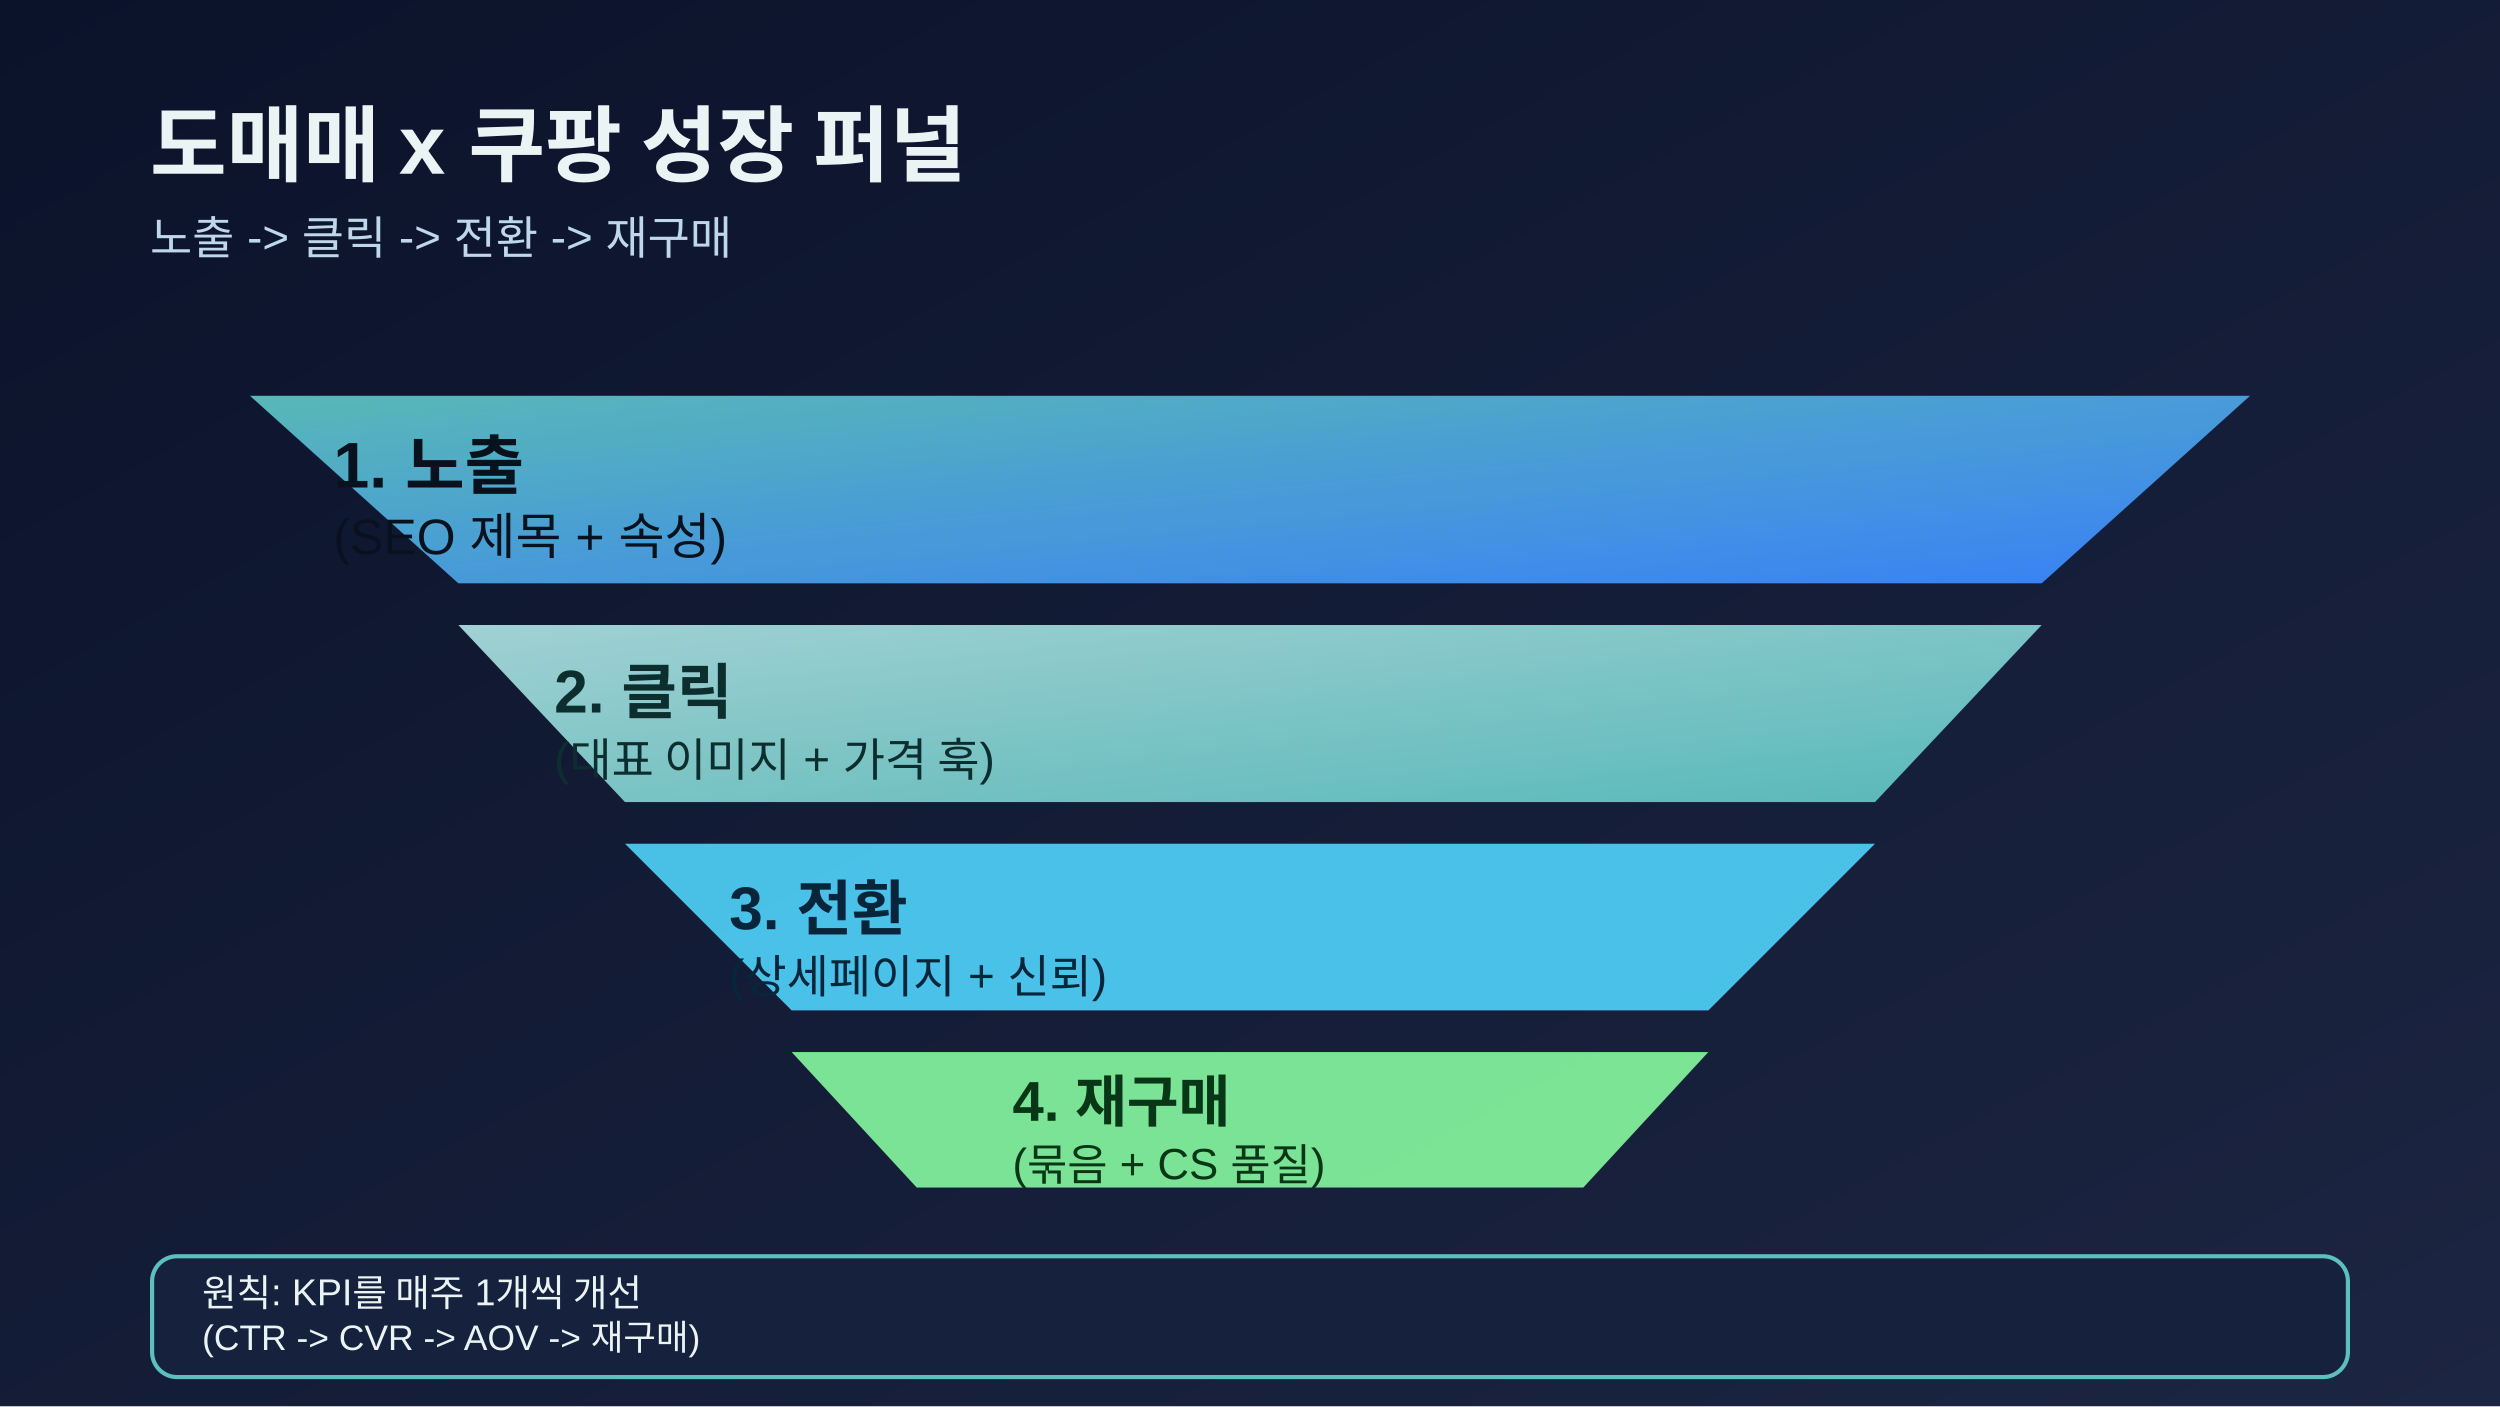
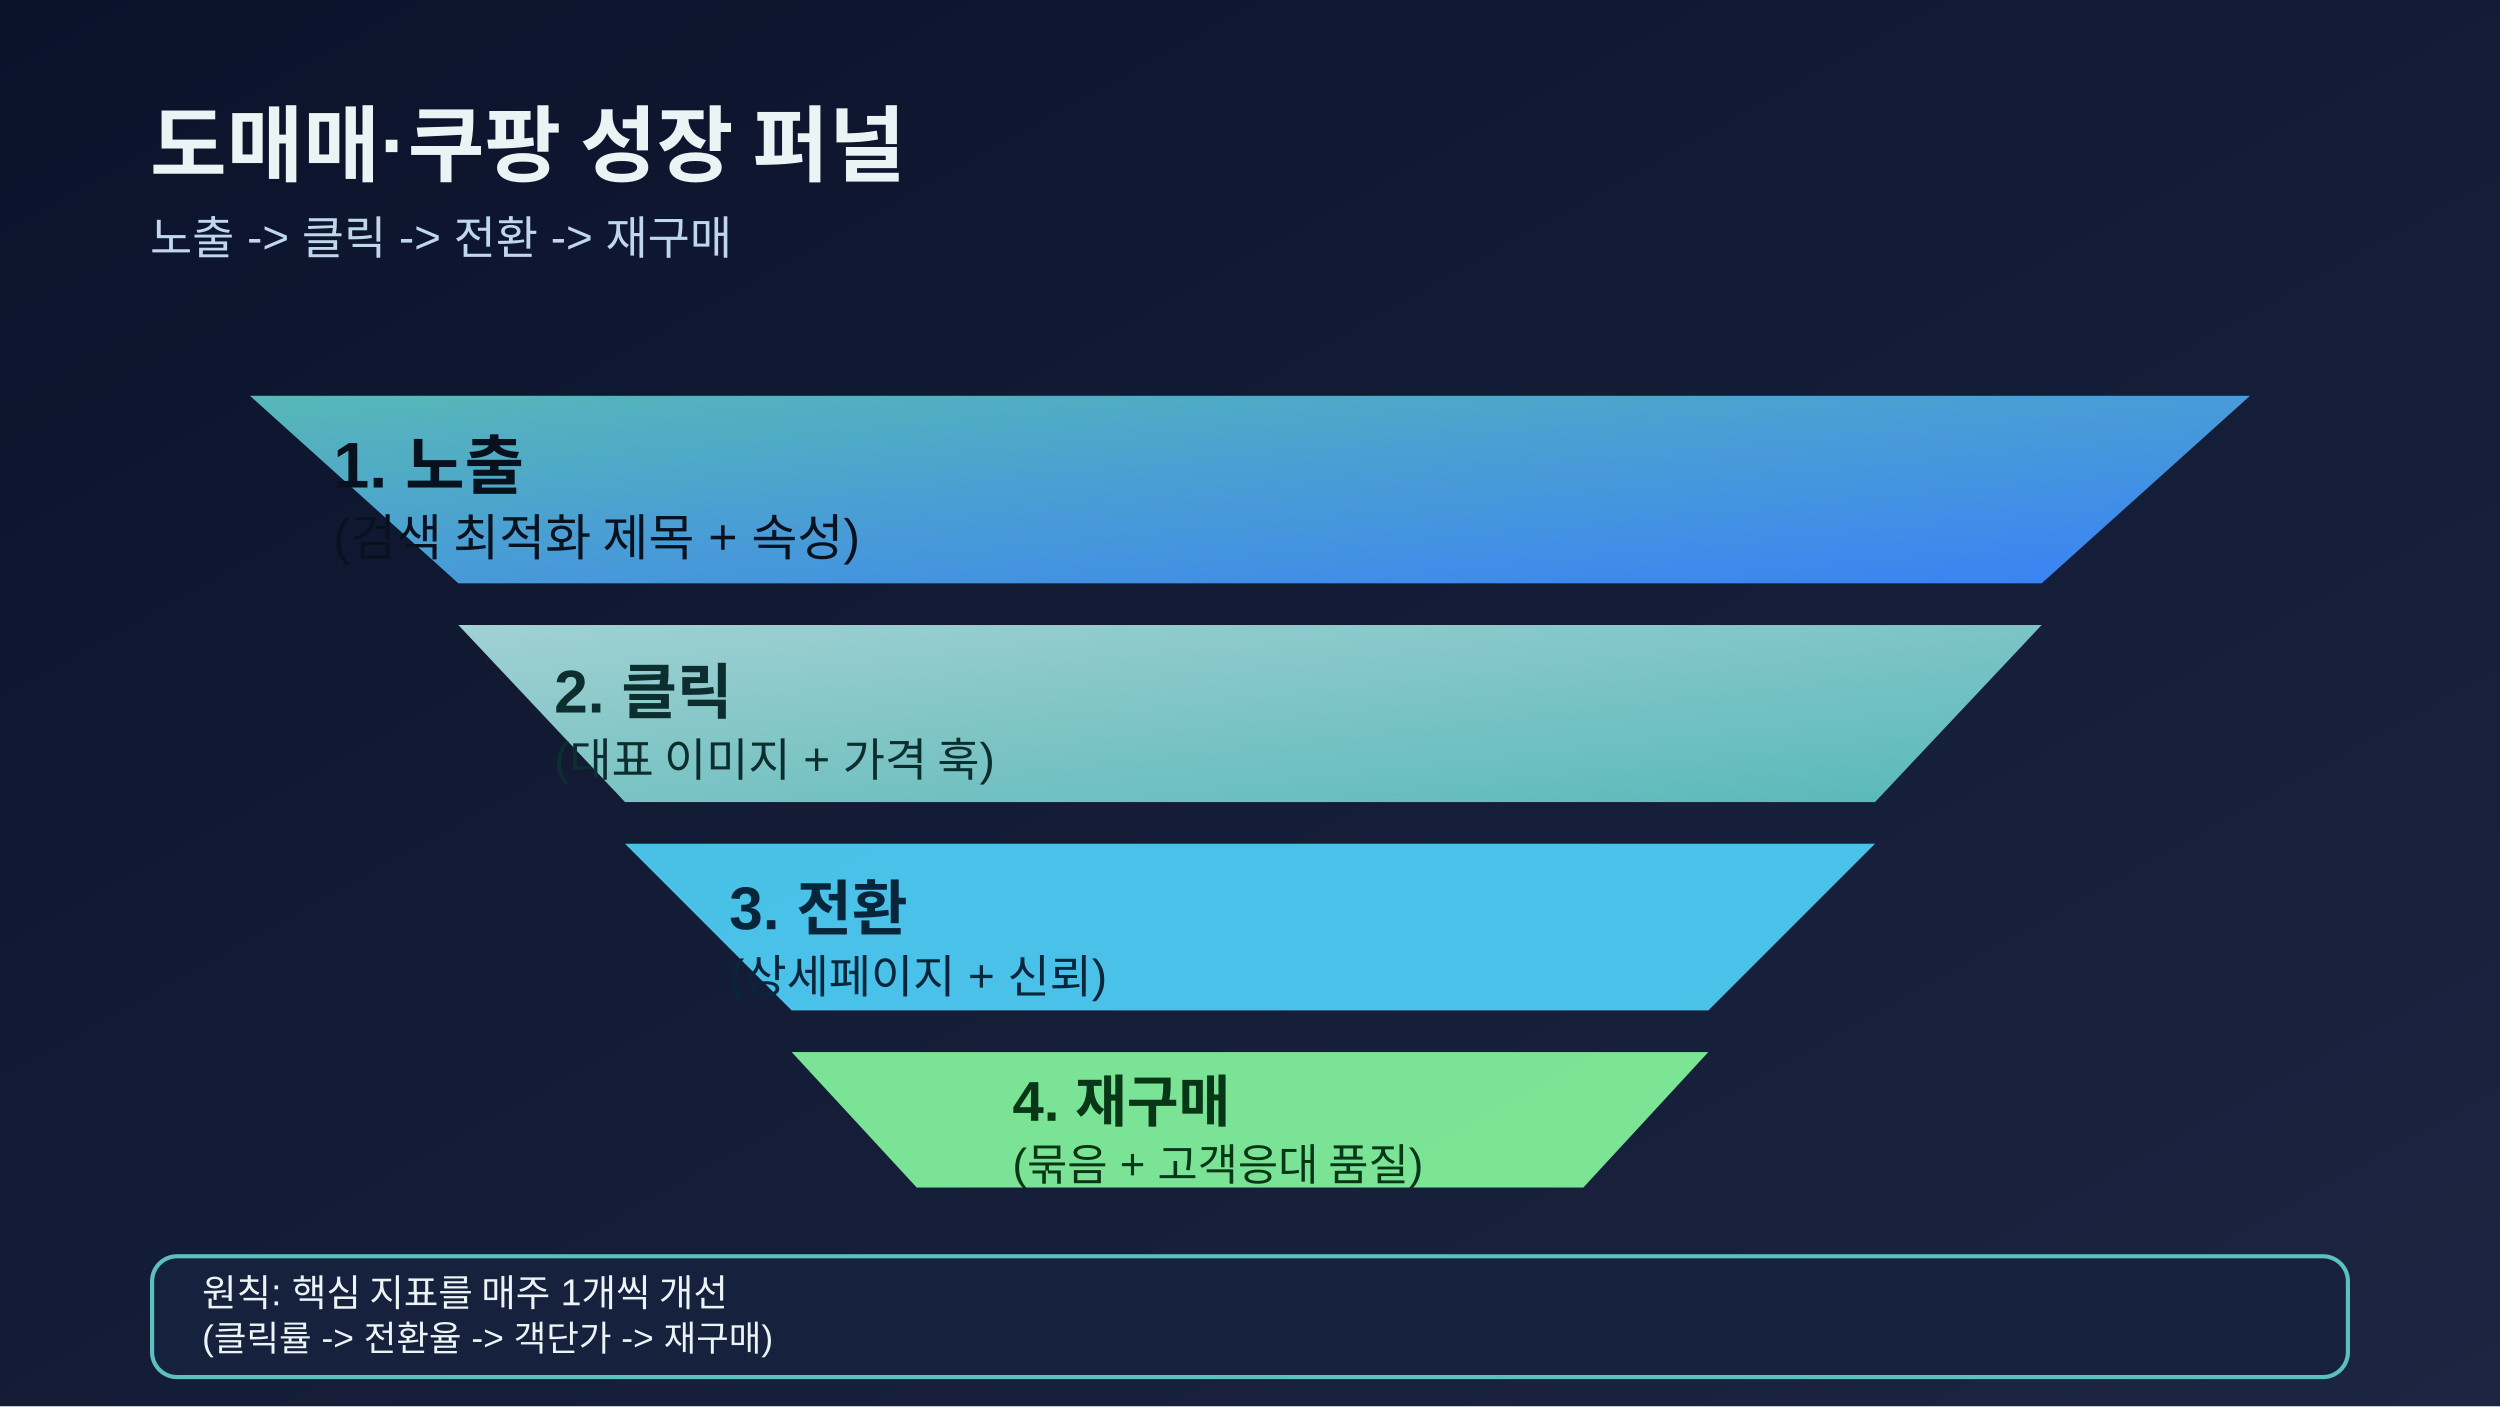
<svg xmlns="http://www.w3.org/2000/svg" width="1200" height="675" viewBox="0 0 1200 675" role="img" aria-label="도매매에서 쿠팡까지 매출 퍼널">
  <defs>
    <linearGradient id="bg" x1="0" y1="0" x2="1" y2="1">
      <stop offset="0%" stop-color="#0B132B" />
      <stop offset="100%" stop-color="#1C2541" />
    </linearGradient>
    <linearGradient id="accent1" x1="0" y1="0" x2="1" y2="1">
      <stop offset="0%" stop-color="#5BC0BE" />
      <stop offset="100%" stop-color="#3A86FF" />
    </linearGradient>
    <linearGradient id="accent2" x1="0" y1="0" x2="1" y2="1">
      <stop offset="0%" stop-color="#A8DADC" />
      <stop offset="100%" stop-color="#5BC0BE" />
    </linearGradient>
  </defs>
  <rect width="1200" height="675" fill="url(#bg)" />
-   <text x="72" y="84" fill="#EAF4F4" font-size="40" font-family="Arial, sans-serif" font-weight="700">도매매 x 쿠팡 성장 퍼널</text>
+   <text x="72" y="84" fill="#EAF4F4" font-size="40" font-family="Arial, sans-serif" font-weight="700">도매매·쿠팡 성장 퍼널</text>
  <text x="72" y="122" fill="#BFD7EA" font-size="22" font-family="Arial, sans-serif">노출 -&gt; 클릭 -&gt; 전환 -&gt; 재구매</text>
  <g opacity="0.95">
    <polygon points="120,190 1080,190 980,280 220,280" fill="url(#accent1)" />
    <polygon points="220,300 980,300 900,385 300,385" fill="url(#accent2)" />
    <polygon points="300,405 900,405 820,485 380,485" fill="#4CC9F0" />
    <polygon points="380,505 820,505 760,570 440,570" fill="#80ED99" />
  </g>
  <text x="160" y="234" fill="#08121F" font-size="31" font-family="Arial, sans-serif" font-weight="700">1. 노출</text>
-   <text x="160" y="266" fill="#08121F" font-size="24" font-family="Arial, sans-serif">(SEO 제목 + 속성)</text>
+   <text x="160" y="266" fill="#08121F" font-size="24" font-family="Arial, sans-serif">(검색 최적화 제목 + 속성)</text>
  <text x="266" y="342" fill="#0D2E2E" font-size="29" font-family="Arial, sans-serif" font-weight="700">2. 클릭</text>
  <text x="266" y="372" fill="#0D2E2E" font-size="22" font-family="Arial, sans-serif">(대표 이미지 + 가격 훅)</text>
  <text x="350" y="446" fill="#07263B" font-size="29" font-family="Arial, sans-serif" font-weight="700">3. 전환</text>
  <text x="350" y="476" fill="#07263B" font-size="22" font-family="Arial, sans-serif">(상세페이지 + 신뢰)</text>
  <text x="486" y="538" fill="#083717" font-size="27" font-family="Arial, sans-serif" font-weight="700">4. 재구매</text>
-   <text x="486" y="566" fill="#083717" font-size="21" font-family="Arial, sans-serif">(묶음 + CS 품질)</text>
+   <text x="486" y="566" fill="#083717" font-size="21" font-family="Arial, sans-serif">(묶음 + 고객응대 품질)</text>
  <g transform="translate(73,603)">
    <rect width="1054" height="58" rx="12" fill="#16213E" stroke="#5BC0BE" stroke-width="2" />
-     <text x="24" y="24" fill="#EAF4F4" font-size="18" font-family="Arial, sans-serif">원칙: KPI를 매주 1개씩 개선</text>
-     <text x="24" y="45" fill="#EAF4F4" font-size="17" font-family="Arial, sans-serif">(CTR -&gt; CVR -&gt; AOV -&gt; 재구매)</text>
+     <text x="24" y="24" fill="#EAF4F4" font-size="18" font-family="Arial, sans-serif">원칙: 핵심 지표를 매주 1개씩 개선</text>
+     <text x="24" y="45" fill="#EAF4F4" font-size="17" font-family="Arial, sans-serif">(클릭률 -&gt; 전환율 -&gt; 객단가 -&gt; 재구매)</text>
  </g>
</svg>
